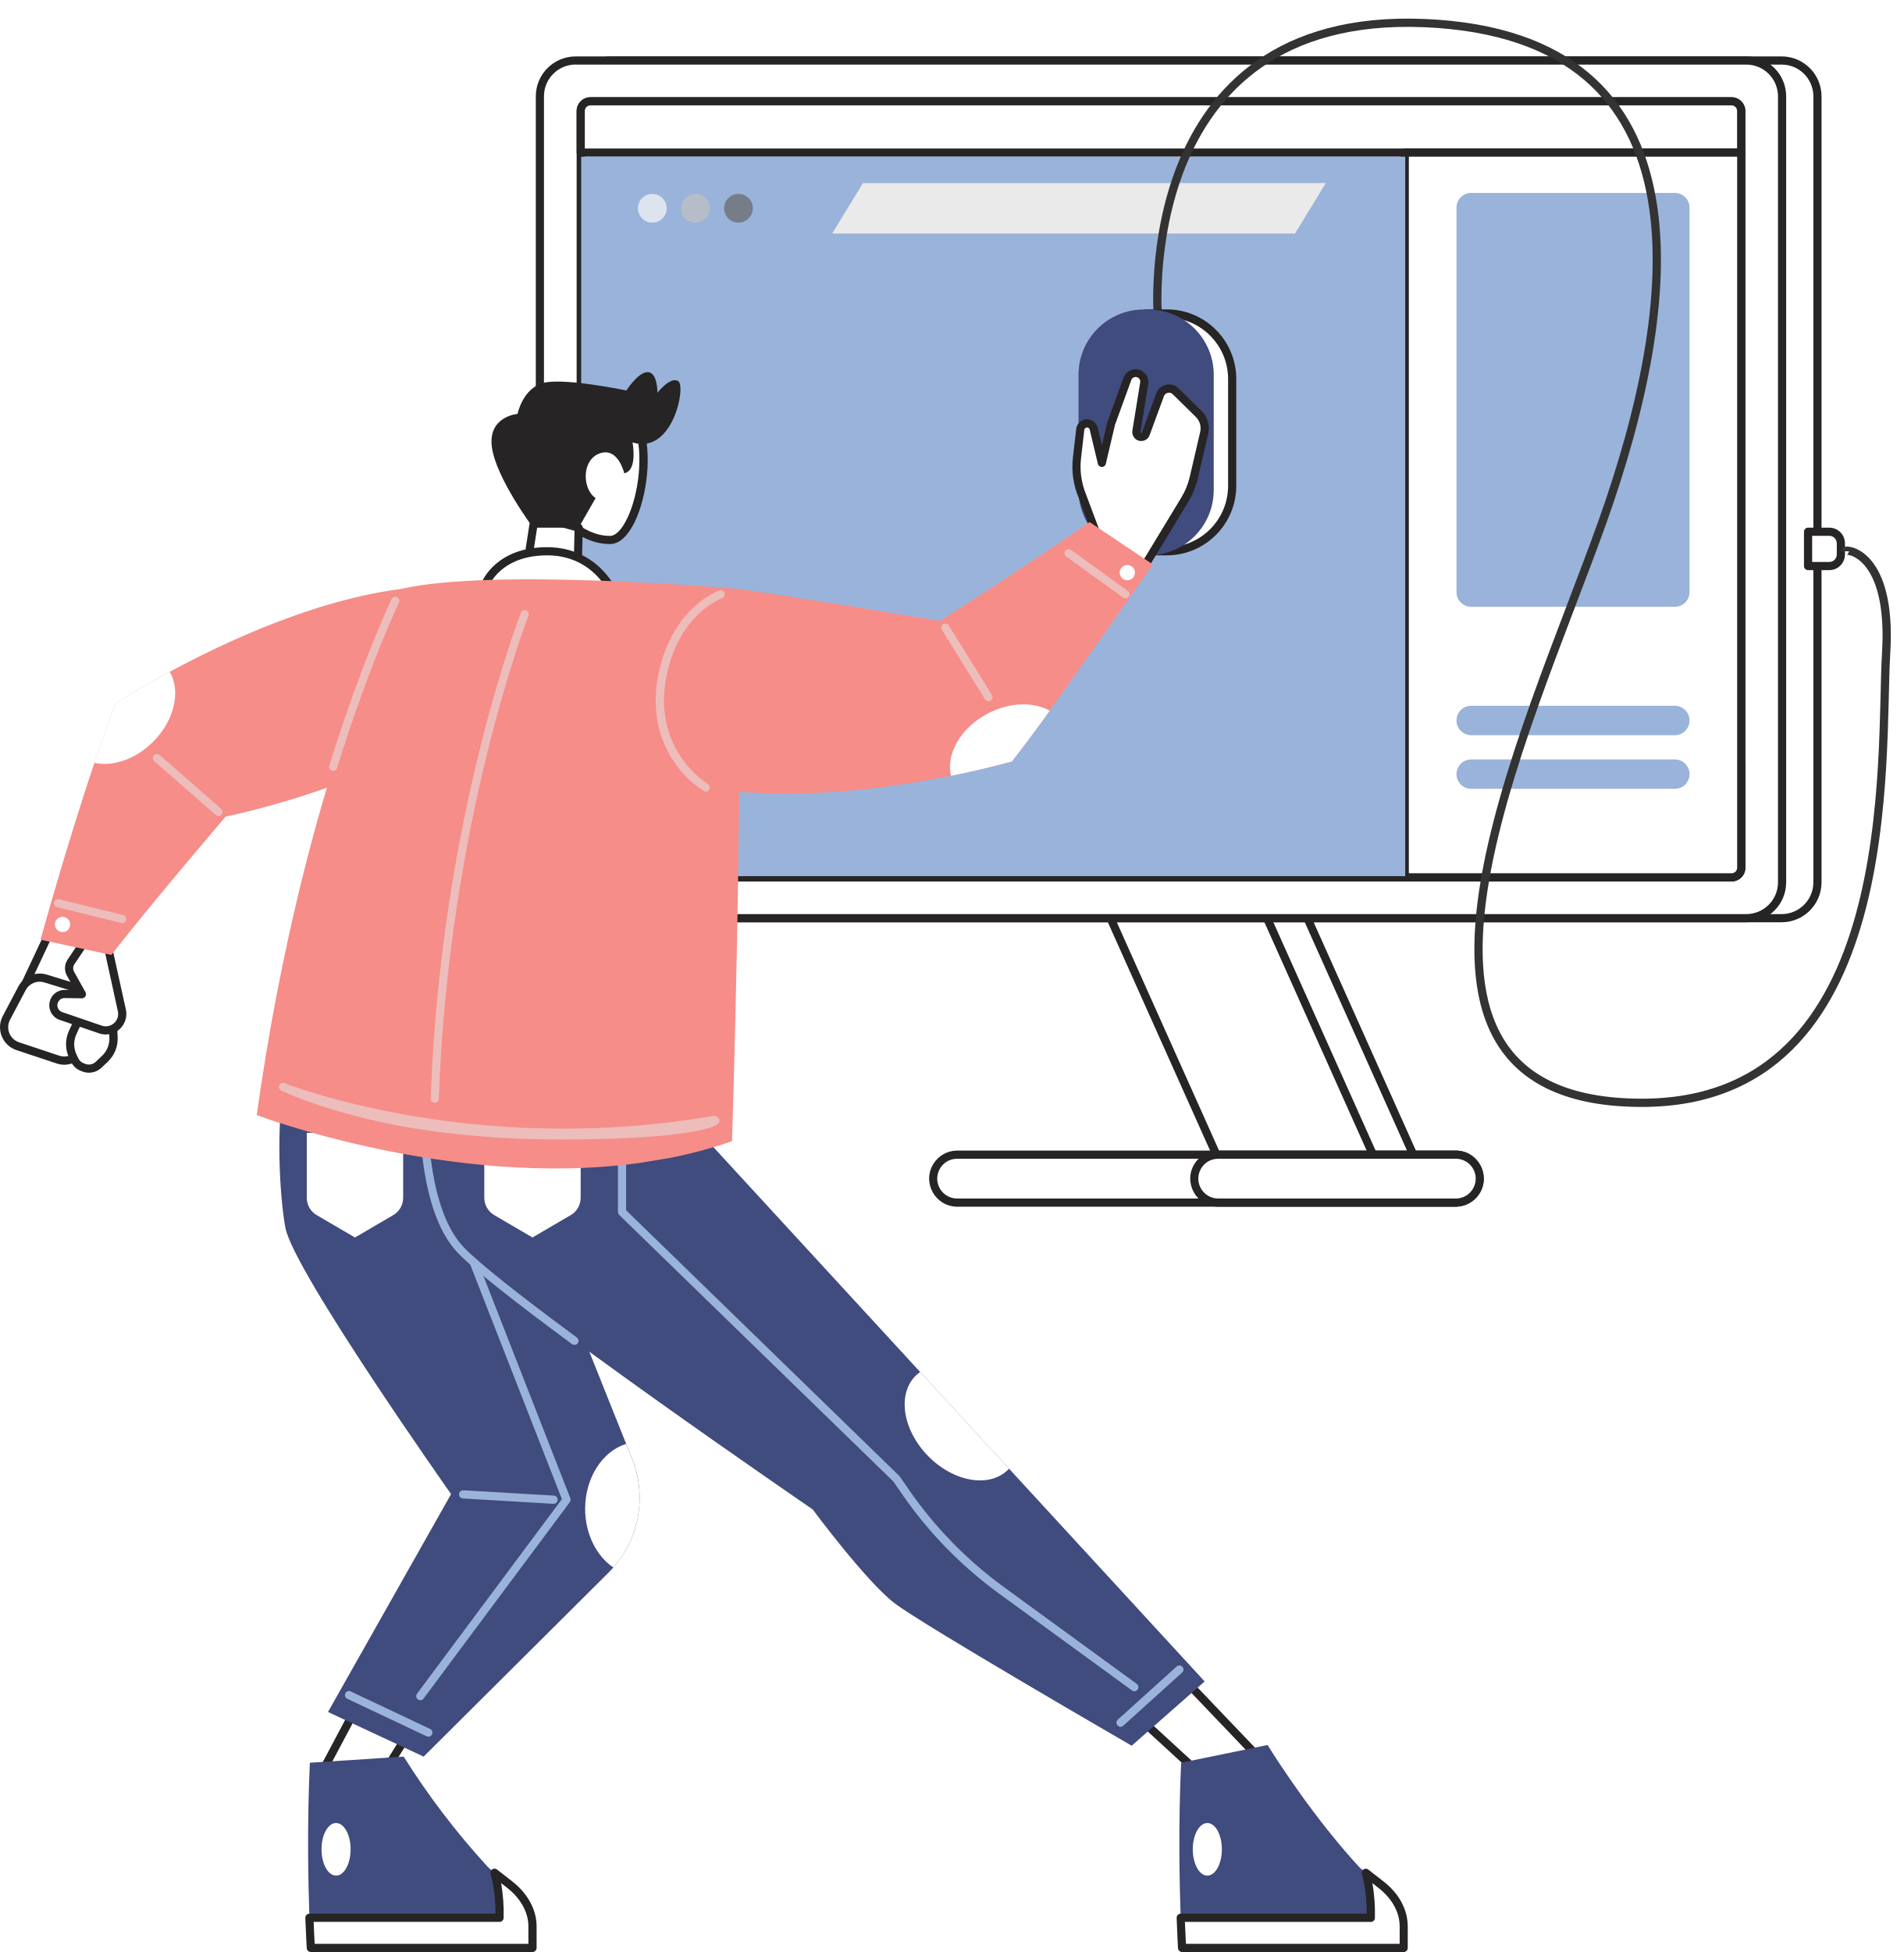
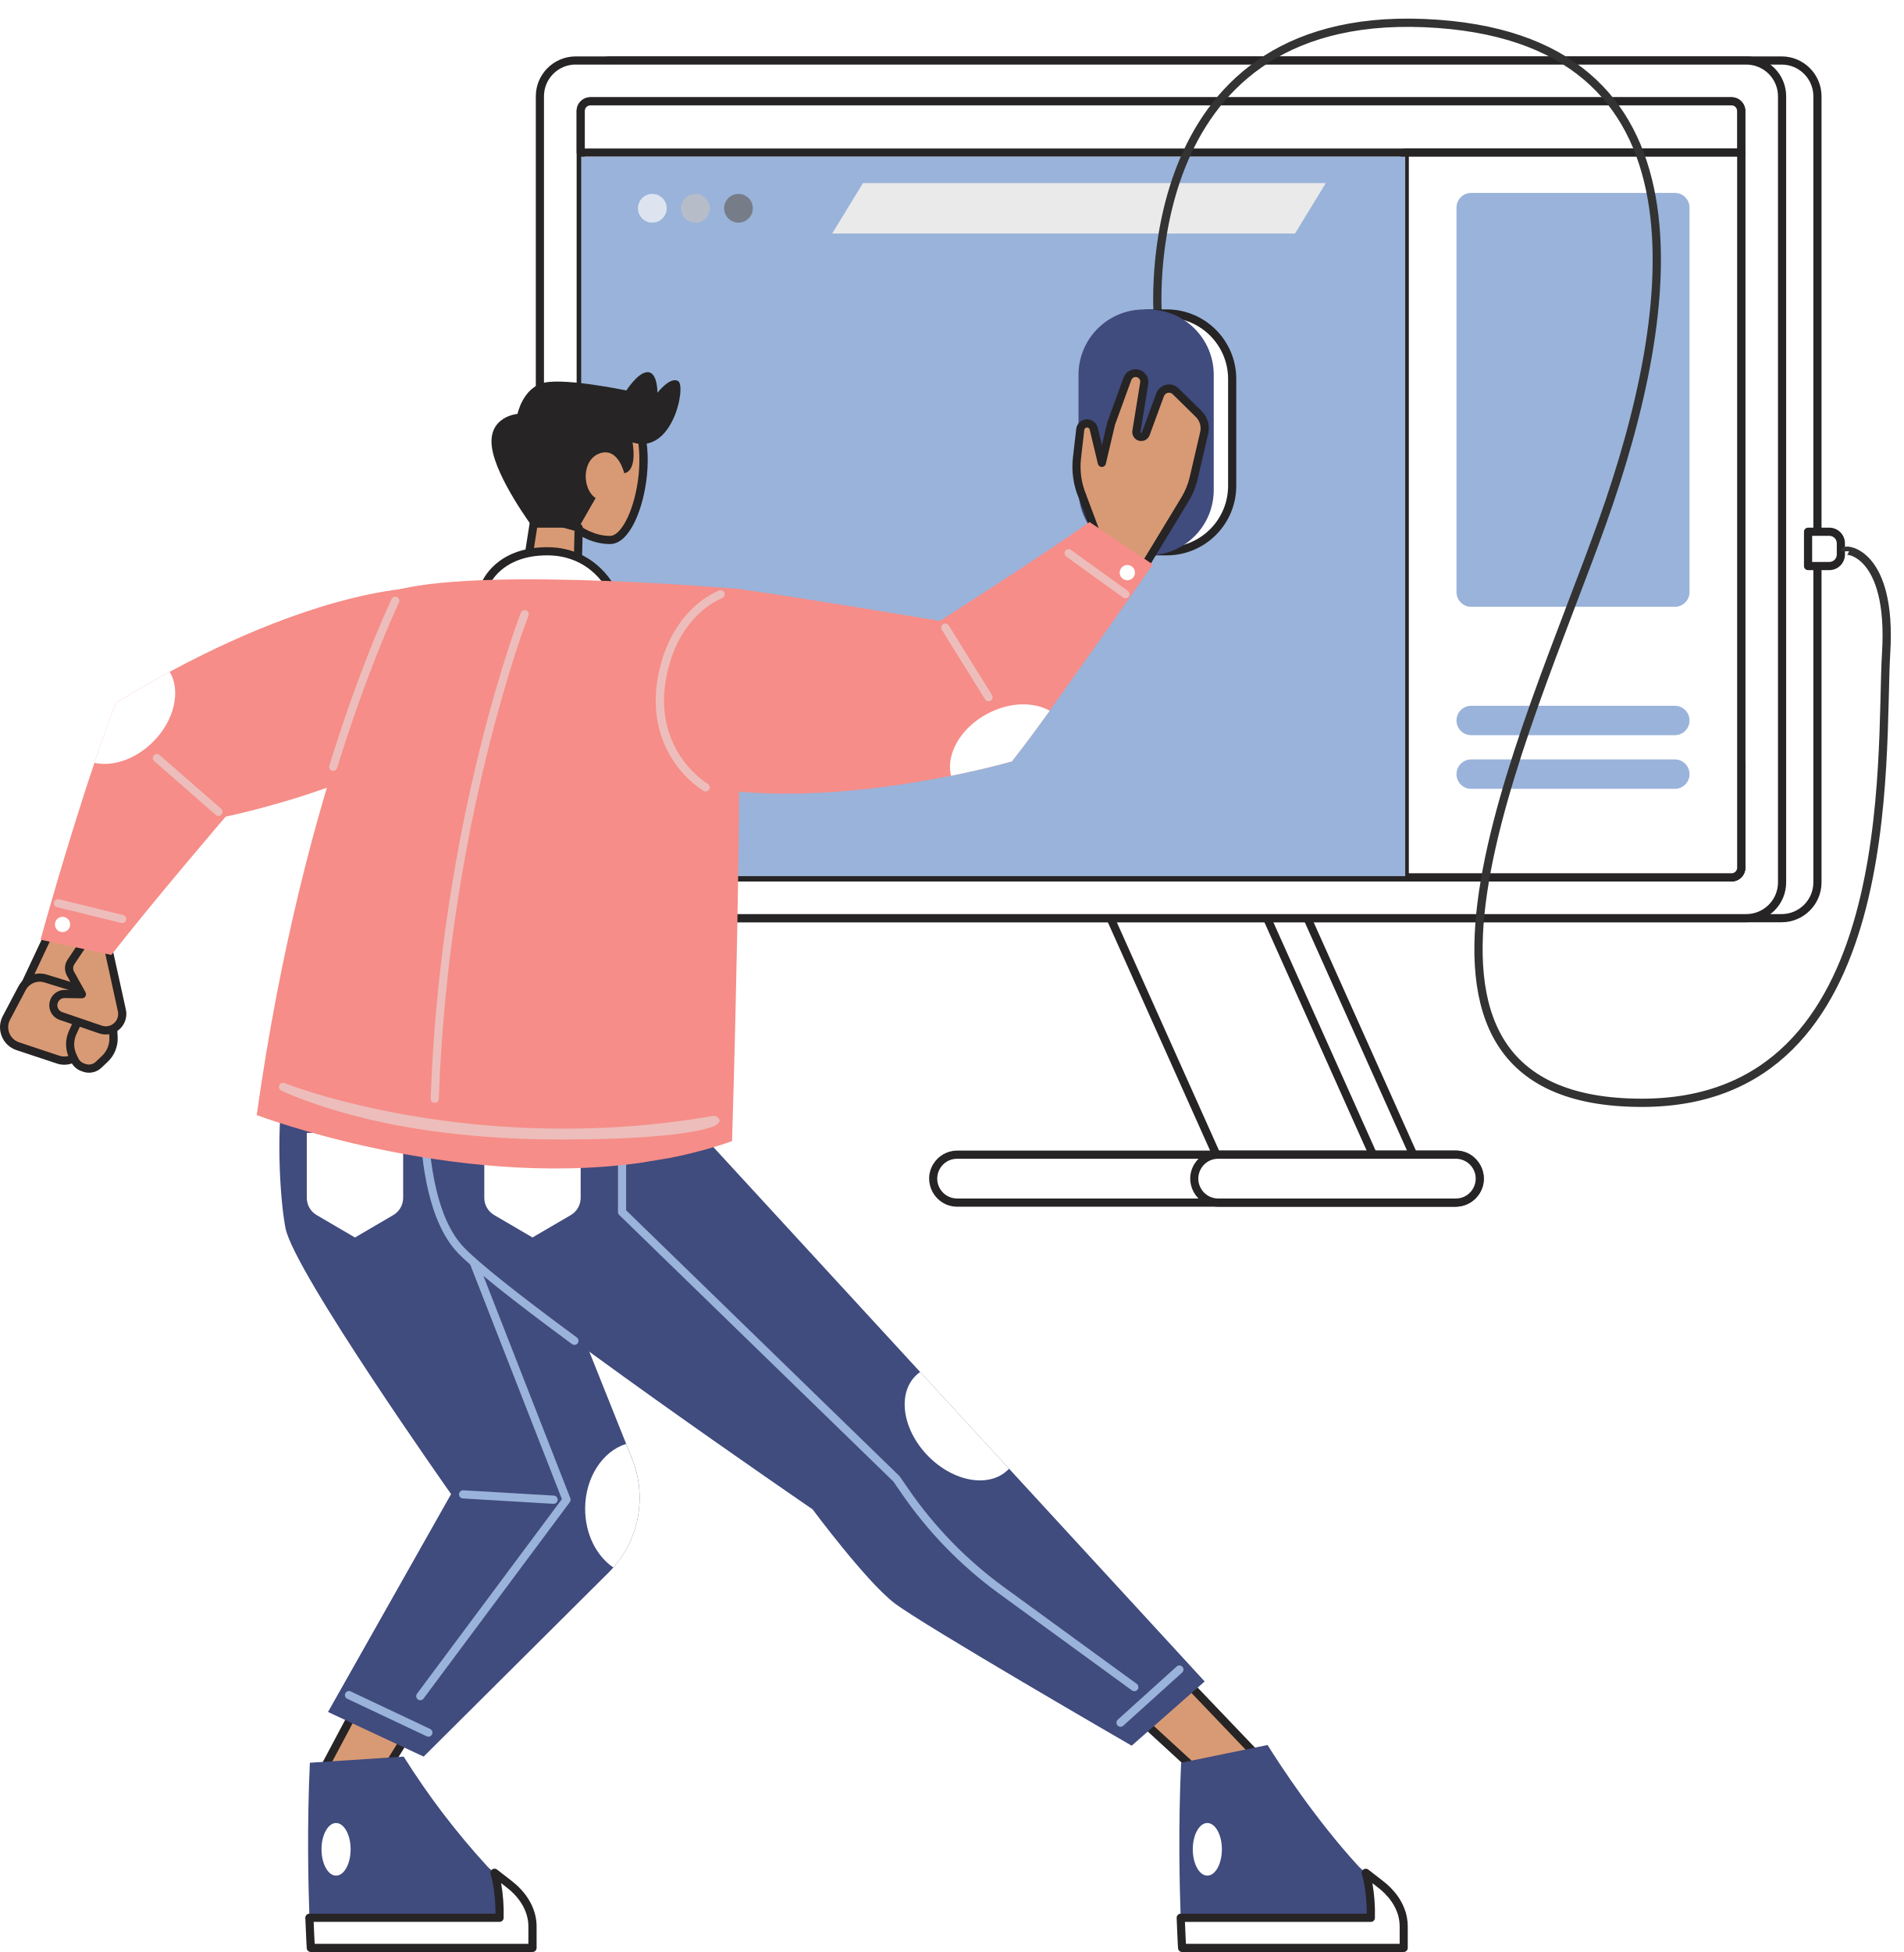
<svg xmlns="http://www.w3.org/2000/svg" viewBox="-127.363 -585.46 921.991 945.208">
  <g transform="matrix(2.199697, 0, 0, 2.199697, -291.2292, -643.8164)" style="">
    <path class="cls-1" d="M 386.588 282.746 L 352.119 282.746 L 326.99 226.64 L 330.691 226.64 L 345.671 260.088 L 346.526 261.998 C 346.903 262.838 347.738 263.379 348.659 263.379 L 352.299 263.379 C 353.992 263.379 355.122 261.632 354.428 260.088 L 339.448 226.64 L 361.466 226.64 L 386.588 282.746 Z" style="fill: rgb(255, 255, 255);" />
    <path class="cls-2" d="M 386.588 283.645 L 352.119 283.645 C 351.764 283.645 351.444 283.436 351.299 283.113 L 326.17 227.001 C 325.905 226.406 326.339 225.735 326.99 225.734 L 330.691 225.734 C 331.045 225.735 331.366 225.943 331.511 226.266 L 347.336 261.628 C 347.568 262.144 348.082 262.476 348.649 262.476 L 352.288 262.476 C 353.328 262.473 354.021 261.401 353.597 260.451 L 338.603 227.001 C 338.338 226.406 338.772 225.735 339.424 225.734 L 361.441 225.734 C 361.795 225.735 362.117 225.943 362.261 226.266 L 387.39 282.372 C 387.66 282.961 387.236 283.634 386.588 283.645 Z M 352.702 281.847 L 385.199 281.847 L 360.876 227.54 L 340.83 227.54 L 355.24 259.728 C 356.196 261.867 354.634 264.28 352.291 264.285 L 348.652 264.285 C 347.377 264.285 346.221 263.536 345.699 262.372 L 330.101 227.544 L 328.378 227.544 L 352.702 281.847 Z" style="fill: rgb(38, 36, 36);" />
    <polygon class="cls-1" points="376.719 282.746 342.247 282.746 317.121 226.64 329.684 226.64 330.086 227.54 338.844 227.54 338.441 226.64 351.59 226.64 376.719 282.746" style="fill: rgb(255, 255, 255);" />
    <path class="cls-2" d="M 378.525 282.386 L 353.396 226.281 C 353.252 225.957 352.93 225.748 352.576 225.749 L 318.103 225.749 C 317.452 225.749 317.017 226.42 317.283 227.015 L 342.409 283.12 C 342.552 283.445 342.874 283.653 343.228 283.652 L 377.701 283.652 C 378.353 283.655 378.791 282.982 378.525 282.386 Z M 343.815 281.854 L 319.495 227.547 L 351.993 227.547 L 376.316 281.854 L 343.815 281.854 Z" style="fill: rgb(38, 36, 36);" />
    <rect class="cls-1" x="279.829" y="280.707" width="120.602" height="10.548" rx="5.276" ry="5.276" style="fill: rgb(255, 255, 255);" />
    <path class="cls-2" d="M 395.158 292.158 L 285.105 292.158 C 280.353 292.044 277.507 286.827 279.982 282.769 C 281.076 280.976 283.006 279.862 285.105 279.811 L 395.158 279.811 C 399.911 279.926 402.757 285.142 400.281 289.201 C 399.187 290.993 397.257 292.107 395.158 292.158 Z M 285.105 281.609 C 281.737 281.706 279.737 285.412 281.505 288.281 C 282.278 289.536 283.631 290.318 285.105 290.36 L 395.158 290.36 C 398.526 290.263 400.527 286.557 398.759 283.689 C 397.986 282.434 396.632 281.652 395.158 281.609 L 285.105 281.609 Z" style="fill: rgb(38, 36, 36);" />
    <rect class="cls-1" x="337.312" y="280.707" width="63.119" height="10.548" rx="5.276" ry="5.276" style="fill: rgb(255, 255, 255);" />
    <path class="cls-2" d="M 395.158 292.158 L 342.588 292.158 C 337.836 292.044 334.99 286.827 337.465 282.769 C 338.559 280.976 340.489 279.862 342.588 279.811 L 395.158 279.811 C 399.911 279.926 402.757 285.142 400.281 289.201 C 399.187 290.993 397.257 292.107 395.158 292.158 Z M 342.588 281.609 C 339.22 281.706 337.22 285.412 338.987 288.281 C 339.761 289.536 341.114 290.318 342.588 290.36 L 395.158 290.36 C 398.526 290.263 400.527 286.557 398.759 283.689 C 397.986 282.434 396.632 281.652 395.158 281.609 L 342.588 281.609 Z" style="fill: rgb(38, 36, 36);" />
    <rect class="cls-1" x="201.152" y="39.845" width="273.5" height="188.806" rx="7.88" ry="7.88" style="fill: rgb(255, 255, 255);" />
    <path class="cls-2" d="M 466.772 229.55 L 209.032 229.55 C 204.186 229.544 200.259 225.617 200.253 220.771 L 200.253 47.726 C 200.259 42.879 204.186 38.952 209.032 38.946 L 466.772 38.946 C 471.618 38.952 475.545 42.879 475.551 47.726 L 475.551 220.771 C 475.545 225.617 471.618 229.544 466.772 229.55 Z M 209.032 40.734 C 205.178 40.738 202.055 43.861 202.051 47.715 L 202.051 220.771 C 202.057 224.624 205.179 227.746 209.032 227.752 L 466.772 227.752 C 470.624 227.746 473.746 224.624 473.753 220.771 L 473.753 47.726 C 473.746 43.872 470.624 40.75 466.772 40.745 L 209.032 40.745 L 209.032 40.734 Z" style="fill: rgb(38, 36, 36);" />
    <rect class="cls-1" x="193.366" y="39.845" width="273.5" height="188.806" rx="7.88" ry="7.88" style="fill: rgb(255, 255, 255);" />
    <path class="cls-2" d="M 458.986 229.55 L 201.246 229.55 C 196.399 229.544 192.473 225.617 192.466 220.771 L 192.466 47.726 C 192.473 42.879 196.399 38.952 201.246 38.946 L 458.986 38.946 C 463.831 38.952 467.759 42.879 467.764 47.726 L 467.764 220.771 C 467.759 225.617 463.831 229.544 458.986 229.55 Z M 201.246 40.734 C 197.392 40.738 194.269 43.861 194.264 47.715 L 194.264 220.771 C 194.271 224.624 197.393 227.746 201.246 227.752 L 458.986 227.752 C 462.838 227.746 465.96 224.624 465.966 220.771 L 465.966 47.726 C 465.96 43.872 462.838 40.75 458.986 40.745 L 201.246 40.745 L 201.246 40.734 Z" style="fill: rgb(38, 36, 36);" />
    <rect class="cls-1" x="202.357" y="48.836" width="255.517" height="170.823" rx="2.126" ry="2.126" style="fill: rgb(255, 255, 255);" />
    <path class="cls-2" d="M 455.749 220.559 L 204.483 220.559 C 202.813 220.557 201.46 219.204 201.457 217.534 L 201.457 50.962 C 201.46 49.293 202.813 47.939 204.483 47.938 L 455.749 47.938 C 457.418 47.939 458.771 49.293 458.773 50.962 L 458.773 217.534 C 458.771 219.204 457.418 220.557 455.749 220.559 Z M 204.483 49.725 C 203.805 49.725 203.256 50.274 203.256 50.951 L 203.256 217.534 C 203.256 218.212 203.805 218.761 204.483 218.761 L 455.749 218.761 C 456.426 218.761 456.975 218.212 456.975 217.534 L 456.975 50.962 C 456.975 50.285 456.426 49.736 455.749 49.736 L 204.483 49.736 L 204.483 49.725 Z" style="fill: rgb(38, 36, 36);" />
    <path class="cls-1" d="M 457.874 194.632 L 457.874 217.534 C 457.872 218.708 456.922 219.658 455.749 219.66 L 204.483 219.66 C 203.31 219.658 202.359 218.708 202.357 217.534 L 202.357 194.632 L 457.874 194.632 Z" style="fill: rgb(255, 255, 255);" />
    <path class="cls-2" d="M 455.749 220.559 L 204.483 220.559 C 202.813 220.557 201.46 219.204 201.457 217.534 L 201.457 194.632 C 201.457 194.135 201.86 193.732 202.357 193.732 L 457.874 193.732 C 458.37 193.732 458.773 194.135 458.773 194.632 L 458.773 217.534 C 458.771 219.204 457.418 220.557 455.749 220.559 Z M 203.274 195.531 L 203.274 217.534 C 203.274 218.212 203.823 218.761 204.5 218.761 L 455.767 218.761 C 456.444 218.761 456.993 218.212 456.993 217.534 L 456.993 195.531 L 203.256 195.531 L 203.274 195.531 Z" style="fill: rgb(38, 36, 36);" />
    <path class="cls-1" d="M 457.874 50.962 L 457.874 60.122 L 202.357 60.122 L 202.357 50.962 C 202.357 49.789 203.308 48.836 204.483 48.836 L 455.749 48.836 C 456.923 48.836 457.874 49.789 457.874 50.962 Z" style="fill: rgb(255, 255, 255);" />
    <path class="cls-2" d="M 457.874 61.022 L 202.357 61.022 C 201.86 61.022 201.457 60.619 201.457 60.122 L 201.457 50.962 C 201.46 49.293 202.813 47.939 204.483 47.938 L 455.749 47.938 C 457.418 47.939 458.771 49.293 458.773 50.962 L 458.773 60.122 C 458.773 60.619 458.37 61.022 457.874 61.022 Z M 203.242 59.224 L 456.96 59.224 L 456.96 50.951 C 456.96 50.274 456.411 49.725 455.734 49.725 L 204.483 49.725 C 203.805 49.725 203.256 50.274 203.256 50.951 L 203.256 59.224 L 203.242 59.224 Z" style="fill: rgb(38, 36, 36);" />
    <path class="cls-1" d="M 457.874 60.122 L 457.874 217.534 C 457.872 218.708 456.922 219.658 455.749 219.66 L 383.789 219.66 L 383.789 60.122 L 457.878 60.122 L 457.874 60.122 Z" style="fill: rgb(255, 255, 255);" />
    <path class="cls-2" d="M 455.749 220.559 L 383.789 220.559 C 383.293 220.559 382.891 220.156 382.891 219.66 L 382.891 60.122 C 382.891 59.626 383.293 59.224 383.789 59.224 L 457.878 59.224 C 458.374 59.224 458.777 59.626 458.777 60.122 L 458.777 217.534 C 458.775 219.206 457.42 220.559 455.749 220.559 Z M 384.689 218.761 L 455.749 218.761 C 456.426 218.761 456.975 218.212 456.975 217.534 L 456.975 61.022 L 384.685 61.022 L 384.685 218.761 L 384.689 218.761 Z" style="fill: rgb(38, 36, 36);" />
    <rect class="cls-3" x="395.177" y="68.995" width="51.312" height="91.111" rx="3.237" ry="3.237" style="fill: rgb(154, 179, 218);" />
    <rect class="cls-4" x="395.177" y="181.893" width="51.312" height="6.474" rx="3.237" ry="3.237" style="fill: rgb(154, 179, 218);" />
    <rect class="cls-4" x="395.177" y="193.704" width="51.312" height="6.474" rx="3.237" ry="3.237" style="fill: rgb(154, 179, 218);" />
  </g>
  <g style="" transform="matrix(3.825614, 0, 0, 3.825614, -768.7573, -849.0333)">
    <rect width="104.323" height="91.065" style="fill: rgb(154, 179, 218);" x="241.235" y="88.73">
      </rect>
    <circle style="fill: rgb(250, 250, 250); opacity: 0.7;" cx="250.239" cy="95.26" r="1.819" />
    <circle style="fill: rgb(194, 194, 194); opacity: 0.7;" cx="255.695" cy="95.26" r="1.819" />
    <circle style="fill: rgb(102, 102, 102); opacity: 0.7;" cx="261.149" cy="95.26" r="1.819" />
    <polygon style="fill: rgb(234, 234, 234);" points="331.605 98.455 273.013 98.455 276.908 92.069 335.504 92.069" />
  </g>
  <g style="" transform="matrix(2.199697, 0, 0, 2.199697, -127.3619, -585.46)">
-     <polygon class="cls-1" points="90.221 381.067 75.613 404.675 69.045 393.594 80.047 372.896 90.221 381.067" style="fill: rgb(255, 255, 255);" />
+     <polygon class="cls-1" points="90.221 381.067 75.613 404.675 69.045 393.594 80.047 372.896 90.221 381.067" style="fill: rgb(216, 154, 116);" />
    <path class="cls-2" d="M 75.613 405.574 C 75.298 405.571 75.006 405.403 74.847 405.131 L 68.28 394.047 C 68.118 393.778 68.111 393.443 68.258 393.166 L 79.259 372.468 C 79.523 371.97 80.175 371.835 80.615 372.188 L 90.794 380.359 C 91.146 380.643 91.233 381.145 90.995 381.531 L 76.386 405.138 C 76.222 405.41 75.929 405.575 75.613 405.574 Z M 70.078 393.568 L 75.631 402.941 L 89.042 381.273 L 80.331 374.277 L 70.078 393.568 Z" style="fill: rgb(38, 36, 36);" />
    <path class="cls-4" d="M 113.12 415.619 C 111.754 414.374 108.484 412.156 107.251 410.807 C 100.411 403.338 94.262 395.264 88.88 386.685 L 68.225 388.037 C 67.582 401.79 67.866 414.695 68.129 422.165 C 68.28 426.325 68.438 428.8 68.438 428.8 L 117.238 428.8 L 117.238 424.06 C 117.238 420.978 115.75 418.015 113.12 415.619 Z" style="fill: rgb(64, 75, 126);" />
    <ellipse class="cls-1" cx="73.994" cy="407.095" rx="3.204" ry="5.79" style="fill: rgb(255, 255, 255);" />
    <path class="cls-1" d="M 117.238 424.06 L 117.238 428.8 L 68.438 428.8 C 68.438 428.8 68.28 426.325 68.125 422.165 L 109.984 422.165 C 109.984 422.165 110.204 416.795 108.905 412.267 C 110.344 413.447 112.2 414.763 113.138 415.619 C 115.75 418.015 117.238 420.978 117.238 424.06 Z" style="fill: rgb(255, 255, 255);" />
    <path class="cls-2" d="M 117.238 429.699 L 68.438 429.699 C 67.963 429.7 67.568 429.332 67.538 428.858 C 67.538 428.832 67.376 426.34 67.225 422.197 C 67.207 421.688 67.615 421.265 68.125 421.265 L 109.1 421.265 C 109.1 419.596 108.981 415.799 108.02 412.519 C 107.82 411.857 108.412 411.225 109.086 411.382 C 109.223 411.414 109.351 411.478 109.459 411.569 C 110.039 412.04 110.685 412.537 111.311 413.008 C 112.253 413.727 113.146 414.414 113.731 414.95 C 116.577 417.543 118.145 420.776 118.145 424.056 L 118.145 428.797 C 118.146 429.297 117.739 429.703 117.238 429.699 Z M 69.286 427.901 L 116.339 427.901 L 116.339 424.06 C 116.339 421.291 114.979 418.532 112.516 416.285 C 112.009 415.821 111.2 415.206 110.337 414.536 C 110.771 417.068 110.955 419.637 110.887 422.204 C 110.867 422.687 110.471 423.068 109.988 423.067 L 69.06 423.067 C 69.146 425.301 69.225 426.966 69.286 427.901 Z" style="fill: rgb(38, 36, 36);" />
    <path class="cls-4" d="M 135.041 345.059 C 134.708 345.443 134.357 345.816 133.987 346.181 L 93.279 386.685 L 72.221 376.856 L 99.317 328.9 C 99.317 328.9 64.79 279.988 62.87 270.4 C 60.949 260.811 57.597 213.093 81.094 213.093 C 104.589 213.093 108.546 244.505 108.546 244.505 L 137.868 317.848 L 139.184 321.143 C 142.422 329.258 140.82 338.506 135.041 345.059 Z" style="fill: rgb(64, 75, 126);" />
    <path class="cls-1" d="M 88.765 249.388 L 88.765 263.685 C 88.765 265.248 87.935 266.693 86.586 267.483 L 78.155 272.413 L 69.725 267.483 C 68.375 266.693 67.545 265.248 67.545 263.685 L 67.545 249.388 L 88.765 249.388 Z" style="fill: rgb(255, 255, 255);" />
    <path class="cls-2" d="M 92.534 374.277 C 91.842 374.277 91.41 373.528 91.755 372.928 C 91.774 372.897 91.793 372.867 91.815 372.838 L 123.716 330.004 L 97.702 263.469 C 97.451 262.824 97.991 262.148 98.676 262.252 C 98.994 262.301 99.261 262.515 99.378 262.815 L 125.572 329.81 C 125.684 330.098 125.641 330.424 125.456 330.673 L 93.257 373.911 C 93.088 374.141 92.819 374.276 92.534 374.277 Z" style="fill: rgb(154, 179, 218);" />
    <path class="cls-2" d="M 94.339 382.308 C 94.206 382.308 94.075 382.279 93.954 382.222 L 76.382 373.921 C 75.787 373.567 75.798 372.702 76.401 372.364 C 76.626 372.238 76.894 372.214 77.137 372.299 L 94.71 380.6 C 95.333 380.901 95.396 381.764 94.824 382.153 C 94.681 382.25 94.512 382.304 94.339 382.308 Z" style="fill: rgb(154, 179, 218);" />
    <path class="cls-2" d="M 121.856 331.04 L 121.802 331.04 L 101.914 329.86 C 101.222 329.82 100.832 329.046 101.213 328.467 C 101.39 328.198 101.697 328.044 102.018 328.062 L 121.907 329.227 C 122.605 329.247 123.019 330.014 122.654 330.609 C 122.484 330.884 122.18 331.049 121.856 331.04 Z" style="fill: rgb(154, 179, 218);" />
    <path class="cls-1" d="M 135.041 345.059 C 131.34 342.542 128.833 337.704 128.833 332.137 C 128.833 325.257 132.667 319.474 137.85 317.848 L 139.166 321.143 C 142.409 329.255 140.814 338.502 135.041 345.059 Z" style="fill: rgb(255, 255, 255);" />
-     <polygon class="cls-1" points="262.364 371.4 281.537 391.479 269.191 395.076 251.928 379.223 262.364 371.4" style="fill: rgb(255, 255, 255);" />
+     <polygon class="cls-1" points="262.364 371.4 281.537 391.479 269.191 395.076 251.928 379.223 262.364 371.4" style="fill: rgb(216, 154, 116);" />
    <path class="cls-2" d="M 269.191 395.975 C 268.966 395.975 268.749 395.89 268.583 395.738 L 251.32 379.884 C 250.906 379.504 250.938 378.841 251.388 378.503 L 261.818 370.681 C 262.182 370.407 262.694 370.449 263.008 370.778 L 282.181 390.857 C 282.648 391.345 282.431 392.155 281.782 392.342 L 269.435 395.939 C 269.356 395.962 269.274 395.974 269.191 395.975 Z M 253.334 379.291 L 269.424 394.069 L 279.855 391.026 L 262.257 372.594 L 253.334 379.291 Z" style="fill: rgb(38, 36, 36);" />
    <path class="cls-4" d="M 304.955 415.619 C 303.588 414.374 300.319 412.156 299.085 410.807 C 289.533 400.377 281.771 388.429 279.085 384.132 L 260.056 388.037 C 259.412 401.79 259.696 414.695 259.958 422.165 C 260.109 426.325 260.268 428.8 260.268 428.8 L 309.072 428.8 L 309.072 424.06 C 309.072 420.978 307.58 418.015 304.955 415.619 Z" style="fill: rgb(64, 75, 126);" />
    <ellipse class="cls-1" cx="265.824" cy="407.095" rx="3.204" ry="5.79" style="fill: rgb(255, 255, 255);" />
    <path class="cls-1" d="M 309.072 424.06 L 309.072 428.8 L 260.268 428.8 C 260.268 428.8 260.268 428.646 260.243 428.347 C 260.218 427.987 260.185 427.383 260.149 426.592 C 260.149 426.434 260.149 426.268 260.124 426.092 C 260.098 425.916 260.124 425.732 260.098 425.549 C 260.056 424.603 260.005 423.467 259.958 422.165 L 301.819 422.165 C 301.819 422.165 302.038 416.798 300.739 412.27 C 300.804 412.324 300.869 412.379 300.937 412.429 L 301.016 412.49 C 301.602 412.961 302.235 413.443 302.84 413.903 L 303.052 414.065 L 303.455 414.378 C 304.052 414.842 304.587 415.27 304.972 415.619 C 305.454 416.057 305.907 416.525 306.328 417.021 C 307.451 418.32 308.276 419.848 308.745 421.499 C 308.77 421.593 308.795 421.683 308.817 421.78 C 308.861 421.967 308.9 422.154 308.936 422.34 C 309.033 422.908 309.079 423.484 309.072 424.06 Z" style="fill: rgb(255, 255, 255);" />
    <path class="cls-2" d="M 309.072 429.699 L 260.268 429.699 C 259.797 429.698 259.406 429.334 259.373 428.865 C 259.373 428.865 259.373 428.703 259.347 428.39 C 259.322 428.077 259.29 427.433 259.253 426.631 L 259.253 426.552 C 259.253 426.423 259.253 426.286 259.232 426.146 L 259.232 426.034 C 259.232 425.894 259.232 425.747 259.211 425.6 C 259.167 424.639 259.117 423.499 259.07 422.193 C 259.052 421.684 259.46 421.261 259.969 421.262 L 300.93 421.262 C 300.93 419.593 300.812 415.799 299.851 412.519 C 299.657 411.854 300.256 411.229 300.928 411.394 C 301.061 411.427 301.185 411.489 301.289 411.576 L 301.448 411.702 C 301.476 411.724 301.53 411.764 301.577 411.803 C 302.128 412.245 302.746 412.716 303.347 413.173 L 303.566 413.339 L 303.972 413.655 C 304.731 414.245 305.202 414.63 305.551 414.946 C 306.062 415.412 306.543 415.909 306.99 416.435 C 308.198 417.833 309.084 419.48 309.586 421.258 L 309.586 421.302 C 309.612 421.395 309.637 421.485 309.658 421.582 C 309.702 421.773 309.745 421.97 309.781 422.168 C 309.894 422.791 309.951 423.423 309.95 424.056 L 309.95 428.797 C 309.952 429.286 309.562 429.688 309.072 429.699 Z M 261.116 427.901 L 308.173 427.901 L 308.173 424.06 C 308.173 423.537 308.127 423.017 308.033 422.502 C 308.001 422.333 307.965 422.143 307.922 421.981 C 307.922 421.906 307.885 421.841 307.871 421.776 L 307.871 421.733 C 307.432 420.212 306.664 418.807 305.623 417.615 C 305.228 417.148 304.803 416.707 304.35 416.295 C 303.954 415.935 303.361 415.468 302.886 415.101 L 302.48 414.785 L 302.268 414.623 L 302.17 414.547 C 302.605 417.079 302.789 419.647 302.721 422.215 C 302.702 422.698 302.304 423.079 301.822 423.078 L 260.893 423.078 C 260.93 423.991 260.965 424.812 260.998 425.524 C 260.998 425.671 260.998 425.83 261.02 425.977 L 261.02 426.067 C 261.02 426.204 261.02 426.347 261.041 426.484 L 261.041 426.563 C 261.074 427.099 261.095 427.552 261.116 427.901 Z" style="fill: rgb(38, 36, 36);" />
    <path class="cls-4" d="M 265.235 370.141 L 249.169 384.286 C 249.169 384.286 203.134 357.672 196.901 352.878 C 190.668 348.084 178.919 332.259 178.919 332.259 C 178.919 332.259 112.743 286.943 101.475 275.193 C 95.199 268.651 93.534 255.815 93.29 245.723 C 92.861 228.072 106.92 213.355 124.579 213.1 L 125.453 213.1 C 153.747 213.1 155.663 250.985 155.663 250.985 L 202.598 302.027 L 222.17 323.311 L 265.235 370.141 Z" style="fill: rgb(64, 75, 126);" />
    <path class="cls-2" d="M 126.467 296.053 C 126.275 296.053 126.089 295.991 125.935 295.877 C 112.628 286.065 104.176 279.333 100.827 275.826 C 94.426 269.155 92.721 256.24 92.415 246.579 C 92.393 245.888 93.129 245.431 93.739 245.757 C 94.023 245.909 94.203 246.201 94.214 246.522 C 94.508 255.873 96.12 268.32 102.126 274.575 C 105.406 277.995 113.775 284.674 127.003 294.42 C 127.568 294.82 127.488 295.682 126.859 295.971 C 126.736 296.028 126.602 296.056 126.467 296.053 Z" style="fill: rgb(154, 179, 218);" />
    <path class="cls-1" d="M 222.166 323.304 C 222.077 323.401 221.983 323.495 221.89 323.588 C 217.761 327.605 209.885 326.214 204.295 320.473 C 198.707 314.734 197.52 306.825 201.645 302.804 C 201.939 302.517 202.257 302.255 202.594 302.02 L 222.166 323.304 Z" style="fill: rgb(255, 255, 255);" />
    <path class="cls-2" d="M 249.769 372.299 C 249.58 372.299 249.395 372.239 249.241 372.127 L 219.958 350.795 C 211.643 344.743 204.414 337.325 198.577 328.857 L 196.692 326.127 L 136.332 267.446 C 136.158 267.278 136.06 267.045 136.059 266.803 L 136.059 252.176 C 136.059 251.484 136.808 251.051 137.408 251.397 C 137.686 251.558 137.857 251.854 137.857 252.176 L 137.857 266.422 L 198.005 324.901 C 198.046 324.942 198.084 324.986 198.117 325.034 L 200.051 327.835 C 205.769 336.136 212.851 343.408 220.997 349.343 L 250.28 370.673 C 250.84 371.081 250.748 371.941 250.116 372.222 C 250.007 372.271 249.889 372.296 249.769 372.299 Z" style="fill: rgb(154, 179, 218);" />
    <path class="cls-2" d="M 246.713 380.121 C 246.021 380.124 245.585 379.377 245.929 378.776 C 245.977 378.693 246.037 378.618 246.108 378.553 L 259.056 366.865 C 259.558 366.389 260.388 366.636 260.549 367.309 C 260.626 367.636 260.515 367.98 260.26 368.199 L 247.313 379.887 C 247.149 380.038 246.935 380.121 246.713 380.121 Z" style="fill: rgb(154, 179, 218);" />
    <path class="cls-1" d="M 127.848 249.388 L 127.848 263.685 C 127.848 265.248 127.018 266.693 125.669 267.483 L 117.238 272.406 L 108.808 267.475 C 107.46 266.688 106.631 265.246 106.629 263.685 L 106.629 249.388 L 127.848 249.388 Z" style="fill: rgb(255, 255, 255);" />
-     <polygon class="cls-1" points="10.782 205.511 1.701 224.842 23.1 231.406 23.819 208.748 10.782 205.511" style="fill: rgb(255, 255, 255);" />
+     <polygon class="cls-1" points="10.782 205.511 1.701 224.842 23.1 231.406 23.819 208.748 10.782 205.511" style="fill: rgb(216, 154, 116);" />
    <path class="cls-2" d="M 23.1 232.305 C 23.011 232.305 22.922 232.292 22.837 232.265 L 1.439 225.702 C 0.917 225.54 0.66 224.955 0.892 224.461 L 9.973 205.13 C 10.155 204.741 10.588 204.536 11.005 204.641 L 24.042 207.877 C 24.455 207.98 24.74 208.356 24.726 208.781 L 24.006 231.438 C 23.989 231.925 23.587 232.31 23.1 232.305 Z M 2.959 224.288 L 22.244 230.205 L 22.902 209.449 L 11.286 206.572 L 2.959 224.288 Z" style="fill: rgb(38, 36, 36);" />
-     <path class="cls-1" d="M 17.076 217.581 L 10.052 215.423 C 8.025 214.796 5.839 215.703 4.851 217.581 L 1.413 224.102 C 0.828 225.213 0.746 226.522 1.187 227.698 C 1.655 228.942 2.659 229.908 3.92 230.327 L 12.76 233.258 C 14.463 233.825 16.34 233.301 17.504 231.935 L 18.543 230.715 C 19.13 230.026 19.491 229.172 19.576 228.27 L 20.143 222.202 C 20.341 220.131 19.062 218.203 17.076 217.581 Z" style="fill: rgb(255, 255, 255);" />
+     <path class="cls-1" d="M 17.076 217.581 L 10.052 215.423 C 8.025 214.796 5.839 215.703 4.851 217.581 L 1.413 224.102 C 0.828 225.213 0.746 226.522 1.187 227.698 C 1.655 228.942 2.659 229.908 3.92 230.327 L 12.76 233.258 C 14.463 233.825 16.34 233.301 17.504 231.935 L 18.543 230.715 C 19.13 230.026 19.491 229.172 19.576 228.27 L 20.143 222.202 C 20.341 220.131 19.062 218.203 17.076 217.581 Z" style="fill: rgb(216, 154, 116);" />
    <path class="cls-2" d="M 14.174 234.384 C 13.601 234.383 13.033 234.291 12.49 234.111 L 3.636 231.168 C 0.525 230.136 -0.914 226.558 0.614 223.659 L 4.053 217.139 C 5.245 214.881 7.875 213.792 10.314 214.546 L 17.338 216.703 C 19.73 217.455 21.275 219.77 21.05 222.267 L 20.482 228.335 C 20.38 229.42 19.946 230.448 19.237 231.276 L 18.198 232.496 C 17.2 233.686 15.728 234.377 14.174 234.384 Z M 8.75 216.106 C 7.449 216.106 6.254 216.826 5.646 217.976 L 2.208 224.483 C 1.198 226.399 2.149 228.763 4.204 229.446 L 13.059 232.395 C 14.415 232.85 15.911 232.433 16.835 231.341 L 17.874 230.122 C 18.342 229.573 18.628 228.894 18.694 228.177 L 19.263 222.109 C 19.413 220.458 18.391 218.926 16.81 218.429 L 9.786 216.272 C 9.45 216.165 9.102 216.109 8.75 216.106 Z" style="fill: rgb(38, 36, 36);" />
-     <path class="cls-1" d="M 22.273 219.559 C 23.616 219.866 24.594 221.025 24.671 222.401 L 24.988 228.273 C 25.098 230.089 24.401 231.861 23.082 233.114 L 21.722 234.398 C 20.884 235.189 19.676 235.449 18.586 235.071 L 18.227 234.945 C 17.433 234.673 16.784 234.09 16.429 233.33 L 16.026 232.471 C 15.267 230.83 15.267 228.939 16.026 227.299 L 18.781 221.297 C 19.387 219.963 20.845 219.239 22.273 219.559 Z" style="fill: rgb(255, 255, 255);" />
+     <path class="cls-1" d="M 22.273 219.559 C 23.616 219.866 24.594 221.025 24.671 222.401 L 24.988 228.273 C 25.098 230.089 24.401 231.861 23.082 233.114 L 21.722 234.398 C 20.884 235.189 19.676 235.449 18.586 235.071 L 18.227 234.945 C 17.433 234.673 16.784 234.09 16.429 233.33 L 16.026 232.471 C 15.267 230.83 15.267 228.939 16.026 227.299 L 18.781 221.297 C 19.387 219.963 20.845 219.239 22.273 219.559 Z" style="fill: rgb(216, 154, 116);" />
    <path class="cls-2" d="M 19.593 236.135 C 19.146 236.135 18.702 236.06 18.28 235.913 L 17.921 235.786 C 16.901 235.431 16.067 234.679 15.608 233.701 L 15.206 232.841 C 14.329 230.964 14.322 228.796 15.188 226.914 L 17.943 220.912 C 18.735 219.191 20.624 218.261 22.471 218.681 C 24.2 219.084 25.459 220.575 25.567 222.346 L 25.902 228.219 C 26.023 230.299 25.216 232.326 23.701 233.754 L 22.341 235.039 C 21.6 235.744 20.616 236.137 19.593 236.135 Z M 21.575 220.382 C 20.716 220.383 19.936 220.883 19.576 221.663 L 16.821 227.665 C 16.172 229.066 16.172 230.681 16.821 232.082 L 17.224 232.946 C 17.475 233.482 17.932 233.896 18.493 234.093 L 18.853 234.218 C 19.626 234.489 20.485 234.304 21.078 233.74 L 22.438 232.456 C 23.568 231.392 24.169 229.881 24.078 228.331 L 23.743 222.458 C 23.685 221.484 22.993 220.665 22.043 220.444 C 21.893 220.406 21.74 220.384 21.586 220.379 L 21.575 220.382 Z" style="fill: rgb(38, 36, 36);" />
-     <path class="cls-1" d="M 23.819 208.748 L 26.83 222.414 C 27.109 223.688 26.684 225.014 25.714 225.885 C 24.735 226.759 23.358 227.035 22.118 226.605 L 13.418 223.634 C 12.182 223.212 11.481 221.909 11.811 220.645 C 12.101 219.533 13.114 218.763 14.264 218.782 L 18.015 218.84 L 15.497 214.326 C 15.043 213.509 15.085 212.506 15.605 211.729 L 18.579 207.284 L 23.819 208.748 Z" style="fill: rgb(255, 255, 255);" />
+     <path class="cls-1" d="M 23.819 208.748 L 26.83 222.414 C 27.109 223.688 26.684 225.014 25.714 225.885 C 24.735 226.759 23.358 227.035 22.118 226.605 L 13.418 223.634 C 12.182 223.212 11.481 221.909 11.811 220.645 C 12.101 219.533 13.114 218.763 14.264 218.782 L 18.015 218.84 L 15.497 214.326 C 15.043 213.509 15.085 212.506 15.605 211.729 L 18.579 207.284 L 23.819 208.748 Z" style="fill: rgb(216, 154, 116);" />
    <path class="cls-2" d="M 23.29 227.72 C 22.794 227.72 22.301 227.639 21.831 227.479 L 13.119 224.508 C 11.454 223.917 10.517 222.15 10.962 220.441 C 11.348 218.921 12.732 217.869 14.299 217.905 L 16.497 217.941 L 14.735 214.772 C 14.116 213.661 14.172 212.296 14.882 211.24 L 17.857 206.795 C 18.073 206.476 18.47 206.331 18.842 206.436 L 24.056 207.874 C 24.378 207.962 24.625 208.221 24.697 208.547 L 27.707 222.213 C 28.341 225.041 26.188 227.725 23.29 227.72 Z M 14.227 219.703 C 13.001 219.697 12.228 221.021 12.836 222.086 C 13.03 222.426 13.342 222.682 13.713 222.806 L 22.413 225.777 C 24.396 226.455 26.37 224.732 25.964 222.675 C 25.961 222.655 25.956 222.636 25.952 222.616 L 23.075 209.471 L 19.007 208.349 L 16.378 212.254 C 16.046 212.75 16.02 213.391 16.309 213.912 L 18.827 218.426 C 19.162 219.031 18.717 219.772 18.025 219.76 L 14.274 219.703 L 14.249 219.703 L 14.227 219.703 Z" style="fill: rgb(38, 36, 36);" />
    <path class="cls-3" d="M 104.111 147.636 C 103.633 168.737 49.685 179.768 49.685 179.768 C 49.685 179.768 33.861 198.228 24.51 210.215 L 8.923 206.86 C 8.923 206.86 14.494 186.594 20.791 167.931 C 22.334 163.36 23.916 158.886 25.466 154.829 C 25.466 154.829 30.052 151.83 37.378 147.877 C 49.585 141.288 69.387 132.052 88.287 129.654 C 88.287 129.654 104.589 126.539 104.111 147.636 Z" style="fill: rgb(246, 141, 136);" />
    <circle class="cls-1" cx="13.774" cy="203.504" r="1.68" style="fill: rgb(255, 255, 255);" />
    <path class="cls-1" d="M 33.706 163.295 C 29.836 167.165 24.801 168.816 20.784 167.931 C 22.326 163.36 23.909 158.886 25.459 154.829 C 25.459 154.829 30.045 151.83 37.371 147.877 C 39.852 152.1 38.435 158.566 33.706 163.295 Z" style="fill: rgb(255, 255, 255);" />
    <path class="cls-2" d="M 48.096 179.617 C 47.879 179.616 47.669 179.537 47.505 179.394 L 33.929 167.525 C 33.426 167.049 33.628 166.208 34.291 166.01 C 34.574 165.926 34.882 165.987 35.112 166.173 L 48.689 178.041 C 49.21 178.497 49.041 179.346 48.386 179.569 C 48.293 179.6 48.194 179.617 48.096 179.617 Z" style="fill: rgb(236, 189, 187);" />
    <path class="cls-2" d="M 26.909 203.202 C 26.836 203.203 26.763 203.194 26.693 203.177 L 12.548 199.699 C 11.875 199.535 11.633 198.703 12.112 198.203 C 12.335 197.971 12.664 197.875 12.976 197.951 L 27.121 201.429 C 27.793 201.592 28.038 202.422 27.561 202.923 C 27.391 203.101 27.155 203.202 26.909 203.202 Z" style="fill: rgb(236, 189, 187);" />
-     <path class="cls-1" d="M 122.454 111.973 C 122.454 111.973 127.247 118.868 134.322 118.868 C 141.396 118.868 146.669 89.797 134.081 87.337 C 121.493 84.877 113.462 99.205 122.454 111.973 Z" style="fill: rgb(255, 255, 255);" />
+     <path class="cls-1" d="M 122.454 111.973 C 122.454 111.973 127.247 118.868 134.322 118.868 C 141.396 118.868 146.669 89.797 134.081 87.337 C 121.493 84.877 113.462 99.205 122.454 111.973 Z" style="fill: rgb(216, 154, 116);" />
    <path class="cls-2" d="M 134.322 119.763 C 126.873 119.763 121.935 112.8 121.734 112.484 C 117.005 105.769 116.4 97.998 120.159 92.2 C 123.223 87.474 128.499 85.323 134.275 86.445 C 141.468 87.848 143.205 96.731 142.446 104.575 C 141.716 111.941 138.638 119.763 134.322 119.763 Z M 123.173 111.459 C 123.219 111.524 127.798 117.968 134.304 117.968 C 136.969 117.968 139.921 111.635 140.619 104.414 C 141.303 97.354 139.9 89.395 133.89 88.23 C 128.855 87.247 124.28 89.103 121.629 93.192 C 118.979 97.282 118.033 104.169 123.169 111.466 L 123.173 111.459 Z" style="fill: rgb(38, 36, 36);" />
-     <polygon class="cls-1" points="115.53 127.917 117.778 113.531 127.409 116.156 127.129 127.917 115.53 127.917" style="fill: rgb(255, 255, 255);" />
+     <polygon class="cls-1" points="115.53 127.917 117.778 113.531 127.409 116.156 127.129 127.917 115.53 127.917" style="fill: rgb(216, 154, 116);" />
    <path class="cls-2" d="M 127.129 128.816 L 115.53 128.816 C 114.977 128.816 114.556 128.322 114.642 127.776 L 116.89 113.39 C 116.977 112.864 117.501 112.529 118.016 112.671 L 127.646 115.296 C 128.045 115.406 128.318 115.772 128.309 116.185 L 128.028 127.946 C 128.012 128.431 127.615 128.816 127.129 128.816 Z M 116.58 127.018 L 126.251 127.018 L 126.496 116.84 L 118.497 114.664 L 116.58 127.018 Z" style="fill: rgb(38, 36, 36);" />
    <path class="cls-2" d="M 137.44 104.18 C 137.44 104.18 136.12 98.364 132.045 99.803 C 127.97 101.241 128.208 107.777 131.146 109.632 L 127.409 116.156 L 117.368 116.156 C 117.368 116.156 109.265 105.316 108.309 98.483 C 107.352 91.65 113.944 91.11 113.944 91.11 C 113.944 91.11 115.141 85.237 119.936 84.219 C 124.73 83.201 137.918 85.956 137.918 85.956 C 137.918 85.956 140.482 81.881 142.641 81.924 C 144.798 81.968 144.752 86.467 144.752 86.467 C 144.752 86.467 147.585 82.78 149.337 83.906 C 151.089 85.032 148.125 100.181 139.267 97.393 C 139.267 97.393 140.464 103.597 137.44 104.18 Z" style="fill: rgb(38, 36, 36);" />
    <path class="cls-1" d="M 106.899 128.546 C 106.899 128.546 109.686 121.353 120.475 121.353 C 131.265 121.353 135.041 130.434 135.041 130.434 L 106.899 130.434 L 106.899 128.546 Z" style="fill: rgb(255, 255, 255);" />
    <path class="cls-2" d="M 135.041 131.333 L 106.899 131.333 C 106.402 131.333 105.999 130.93 105.999 130.434 L 105.999 128.546 C 105.999 128.435 106.02 128.325 106.06 128.222 C 106.183 127.906 109.2 120.454 120.475 120.454 C 131.75 120.454 135.833 129.992 135.872 130.089 C 136.118 130.681 135.683 131.333 135.041 131.333 Z M 107.797 129.535 L 133.56 129.535 C 132.121 127.162 128.251 122.252 120.475 122.252 C 111.186 122.252 108.247 127.74 107.797 128.726 L 107.797 129.535 Z" style="fill: rgb(38, 36, 36);" />
    <path class="cls-3" d="M 161.177 251.216 C 156.674 252.775 152.066 254.011 147.388 254.917 L 140.839 256.003 C 99.184 261.718 56.522 245.462 56.522 245.462 C 66.952 171.136 88.287 129.654 88.287 129.654 C 108.535 124.881 162.615 129.654 162.615 129.654 C 163.572 177.369 161.177 251.216 161.177 251.216 Z" style="fill: rgb(246, 141, 136);" />
    <path class="cls-2" d="M 73.369 169.69 C 72.762 169.691 72.33 169.103 72.509 168.525 C 78.335 149.758 83.604 137.491 86.229 131.841 C 86.542 131.223 87.406 131.175 87.785 131.755 C 87.948 132.007 87.976 132.323 87.858 132.599 C 85.762 137.109 80.234 149.69 74.225 169.05 C 74.111 169.428 73.764 169.687 73.369 169.69 Z" style="fill: rgb(236, 189, 187);" />
    <path class="cls-2" d="M 95.721 242.764 L 95.688 242.764 C 95.193 242.746 94.805 242.331 94.821 241.836 C 96.962 180.53 114.516 135.293 114.696 134.84 C 114.971 134.205 115.83 134.106 116.243 134.661 C 116.421 134.902 116.468 135.216 116.368 135.498 C 116.192 135.944 98.745 180.918 96.619 241.897 C 96.602 242.381 96.205 242.764 95.721 242.764 Z" style="fill: rgb(236, 189, 187);" />
    <path class="cls-2" d="M 120.968 250.823 C 104.468 250.661 91.239 248.712 82.241 246.641 C 69.25 243.652 62.201 240.2 61.906 240.056 C 61.288 239.744 61.239 238.881 61.818 238.501 C 62.083 238.327 62.42 238.306 62.705 238.444 C 62.985 238.585 104.121 254.821 157.006 245.65 C 157.689 245.531 158.44 246.116 158.429 246.742 C 158.419 247.299 157.425 247.838 157.123 247.95 C 149.107 250.935 126.347 250.876 120.968 250.823 Z" style="fill: rgb(236, 189, 187);" />
    <g transform="matrix(1, 0, 0, 1, -73.22236, -29.923)">
      <path class="cls-1" d="M 471.314 146.978 L 475.99 146.978 C 477.396 146.978 478.536 148.118 478.536 149.525 L 478.536 151.984 C 478.536 153.39 477.396 154.531 475.99 154.531 L 471.314 154.531 C 471.314 154.531 471.314 154.531 471.314 154.531 L 471.314 146.978 C 471.314 146.978 471.314 146.978 471.314 146.978 Z" style="fill: rgb(255, 255, 255);" />
      <path class="cls-2" d="M 475.99 155.43 L 471.314 155.43 C 470.817 155.43 470.415 155.027 470.415 154.531 L 470.415 146.978 C 470.415 146.482 470.817 146.079 471.314 146.079 L 475.99 146.079 C 477.892 146.081 479.433 147.622 479.435 149.525 L 479.435 151.984 C 479.433 153.886 477.892 155.428 475.99 155.43 Z M 472.213 153.631 L 475.99 153.631 C 476.899 153.631 477.637 152.894 477.637 151.984 L 477.637 149.525 C 477.637 148.614 476.899 147.877 475.99 147.877 L 472.213 147.877 L 472.213 153.631 Z" style="fill: rgb(38, 36, 36);" />
    </g>
    <path style="fill: none; stroke-width: 1.818px; stroke: rgb(51, 51, 51);" d="M 254.946 70.09 C 254.946 70.09 249.119 2.382 313.602 5.083 C 378.085 7.784 369.498 68.107 352.802 114.922 C 336.106 161.737 296.543 242.764 361.511 242.764 C 419.006 242.764 413.909 166.099 415.281 143.741 C 416.653 121.383 406.213 120.722 406.213 121.353">
      </path>
    <path class="cls-1" d="M 256.901 69.024 L 252.348 69.024 L 252.348 69.765 C 246.466 71.724 242.501 77.231 242.508 83.431 L 242.508 106.974 C 242.501 113.174 246.466 118.682 252.348 120.641 L 252.348 121.382 L 256.901 121.382 C 264.846 121.382 271.287 114.941 271.287 106.996 L 271.287 83.417 C 271.291 75.469 264.85 69.024 256.901 69.024 Z" style="fill: rgb(255, 255, 255);" />
    <path class="cls-2" d="M 256.901 122.252 L 252.348 122.252 C 251.852 122.252 251.449 121.85 251.449 121.353 L 251.449 121.263 C 245.52 119.006 241.603 113.319 241.609 106.974 L 241.609 83.417 C 241.596 77.067 245.514 71.372 251.449 69.114 L 251.449 69.006 C 251.449 68.509 251.852 68.107 252.348 68.107 L 256.901 68.107 C 265.343 68.116 272.184 74.958 272.194 83.399 L 272.194 106.941 C 272.194 115.39 265.35 122.242 256.901 122.252 Z M 253.233 120.454 L 256.901 120.454 C 264.351 120.446 270.388 114.409 270.396 106.96 L 270.396 83.417 C 270.388 75.968 264.351 69.931 256.901 69.923 L 253.233 69.923 C 253.175 70.247 252.945 70.513 252.633 70.617 C 247.12 72.45 243.402 77.608 243.408 83.417 L 243.408 106.96 C 243.405 112.772 247.129 117.932 252.647 119.759 C 252.953 119.868 253.177 120.134 253.233 120.454 Z" style="fill: rgb(38, 36, 36);" />
    <rect class="cls-3" x="237.459" y="68.125" width="29.775" height="54.128" rx="14.393" ry="14.393" style="fill: rgb(64, 75, 126);" />
-     <path class="cls-1" d="M 241.947 118.925 L 238.351 109.369 C 237.196 106.657 236.771 103.69 237.117 100.763 L 237.836 94.53 C 237.939 93.644 238.785 93.04 239.656 93.232 C 240.221 93.355 240.665 93.789 240.8 94.35 L 242.598 101.878 L 244.63 93.246 L 248.205 83.428 C 248.555 82.473 249.587 81.956 250.561 82.248 C 251.488 82.526 252.063 83.451 251.902 84.406 L 250.194 94.951 C 250.11 95.471 250.414 95.976 250.914 96.145 C 251.458 96.313 252.039 96.028 252.241 95.494 L 255.394 86.902 C 255.917 85.479 257.734 85.07 258.815 86.132 L 263.886 91.114 C 264.98 92.189 265.442 93.752 265.108 95.25 L 262.796 105.183 C 262.397 106.894 261.726 108.53 260.807 110.028 L 251.097 126.046 L 241.947 118.925 Z" style="fill: rgb(255, 255, 255);" />
+     <path class="cls-1" d="M 241.947 118.925 L 238.351 109.369 C 237.196 106.657 236.771 103.69 237.117 100.763 L 237.836 94.53 C 237.939 93.644 238.785 93.04 239.656 93.232 C 240.221 93.355 240.665 93.789 240.8 94.35 L 242.598 101.878 L 244.63 93.246 L 248.205 83.428 C 248.555 82.473 249.587 81.956 250.561 82.248 C 251.488 82.526 252.063 83.451 251.902 84.406 L 250.194 94.951 C 250.11 95.471 250.414 95.976 250.914 96.145 C 251.458 96.313 252.039 96.028 252.241 95.494 L 255.394 86.902 C 255.917 85.479 257.734 85.07 258.815 86.132 L 263.886 91.114 C 264.98 92.189 265.442 93.752 265.108 95.25 L 262.796 105.183 C 262.397 106.894 261.726 108.53 260.807 110.028 L 251.097 126.046 L 241.947 118.925 Z" style="fill: rgb(216, 154, 116);" />
    <path class="cls-2" d="M 251.122 126.942 C 250.923 126.942 250.729 126.877 250.571 126.755 L 241.397 119.638 C 241.265 119.535 241.164 119.398 241.105 119.242 L 237.542 109.704 C 236.33 106.858 235.88 103.746 236.236 100.673 L 236.955 94.44 C 237.169 92.6 239.295 91.682 240.781 92.788 C 241.233 93.124 241.553 93.608 241.685 94.156 L 242.613 98.008 L 243.778 93.056 C 243.786 93.022 243.795 92.988 243.807 92.955 L 247.382 83.137 C 248.133 81.1 250.808 80.641 252.195 82.311 C 252.713 82.934 252.938 83.749 252.812 84.55 L 251.104 95.095 C 251.089 95.227 251.222 95.326 251.344 95.274 C 251.385 95.256 251.417 95.223 251.435 95.181 L 254.589 86.589 C 255.337 84.556 257.933 83.972 259.48 85.489 L 264.551 90.47 C 265.871 91.759 266.428 93.64 266.022 95.44 L 263.706 105.381 C 263.286 107.186 262.578 108.911 261.609 110.492 L 251.899 126.507 C 251.735 126.779 251.44 126.944 251.122 126.942 Z M 242.699 118.386 L 250.877 124.73 L 260.067 109.575 C 260.936 108.158 261.57 106.611 261.948 104.992 L 264.26 95.059 C 264.527 93.866 264.157 92.621 263.282 91.768 L 258.21 86.787 C 257.595 86.183 256.561 86.416 256.265 87.226 L 253.115 95.8 C 252.585 97.222 250.715 97.538 249.749 96.369 C 249.388 95.934 249.233 95.365 249.32 94.807 L 251.028 84.262 C 251.225 83.501 250.524 82.812 249.766 83.023 C 249.415 83.12 249.141 83.398 249.051 83.752 L 245.493 93.523 L 243.476 102.101 C 243.381 102.507 243.019 102.794 242.602 102.795 C 242.186 102.794 241.824 102.509 241.728 102.104 L 239.929 94.577 C 239.833 94.157 239.34 93.968 238.987 94.217 C 238.846 94.316 238.755 94.47 238.736 94.642 L 238.017 100.875 C 237.695 103.643 238.102 106.446 239.196 109.01 L 239.196 109.045 L 242.699 118.386 Z" style="fill: rgb(38, 36, 36);" />
    <path class="cls-3" d="M 146.939 144.543 C 149.046 138.163 154.336 130.937 162.684 129.658 C 175.632 131.434 206.921 136.689 206.921 136.689 C 206.921 136.689 227.45 123.655 239.894 114.922 L 253.82 124.248 C 253.82 124.248 242.569 140.432 231.104 156.448 C 228.291 160.368 225.471 164.184 222.796 167.597 C 222.796 167.597 217.534 169.125 209.374 170.765 C 195.775 173.499 174.128 176.541 155.361 173.319 C 155.358 173.34 140.317 164.579 146.939 144.543 Z" style="fill: rgb(246, 141, 136);" />
    <path class="cls-2" d="M 155.358 174.24 C 155.198 174.24 155.042 174.198 154.905 174.117 C 152.062 172.273 149.669 169.815 147.902 166.924 C 145.126 162.479 142.555 154.937 146.086 144.266 C 148.266 137.666 152.833 132.33 158.314 129.988 C 158.951 129.711 159.649 130.228 159.57 130.917 C 159.534 131.238 159.329 131.514 159.033 131.642 C 154.031 133.801 149.841 138.713 147.819 144.831 C 141.5 163.953 155.693 172.484 155.836 172.567 C 156.432 172.92 156.422 173.786 155.818 174.124 C 155.678 174.203 155.519 174.243 155.358 174.24 Z" style="fill: rgb(236, 189, 187);" />
    <circle class="cls-1" cx="248.206" cy="126.055" r="1.68" style="fill: rgb(255, 255, 255);" />
    <path class="cls-1" d="M 217.401 157.113 C 222.232 154.541 227.529 154.434 231.115 156.455 C 228.302 160.375 225.482 164.191 222.806 167.604 C 222.806 167.604 217.545 169.133 209.385 170.773 C 208.238 166.022 211.481 160.253 217.401 157.113 Z" style="fill: rgb(255, 255, 255);" />
    <path class="cls-2" d="M 217.649 154.376 C 217.338 154.377 217.048 154.216 216.883 153.952 L 207.367 138.634 C 207.001 138.046 207.41 137.282 208.102 137.26 C 208.423 137.25 208.726 137.412 208.895 137.685 L 218.412 153.002 C 218.777 153.59 218.369 154.353 217.677 154.376 C 217.668 154.376 217.659 154.376 217.649 154.376 Z" style="fill: rgb(236, 189, 187);" />
    <path class="cls-2" d="M 247.799 131.711 C 247.61 131.711 247.427 131.652 247.273 131.542 L 234.761 122.522 C 234.2 122.118 234.286 121.257 234.917 120.972 C 235.21 120.84 235.551 120.874 235.812 121.062 L 248.331 130.085 C 248.89 130.493 248.798 131.353 248.166 131.634 C 248.05 131.685 247.925 131.711 247.799 131.711 Z" style="fill: rgb(236, 189, 187);" />
  </g>
</svg>
